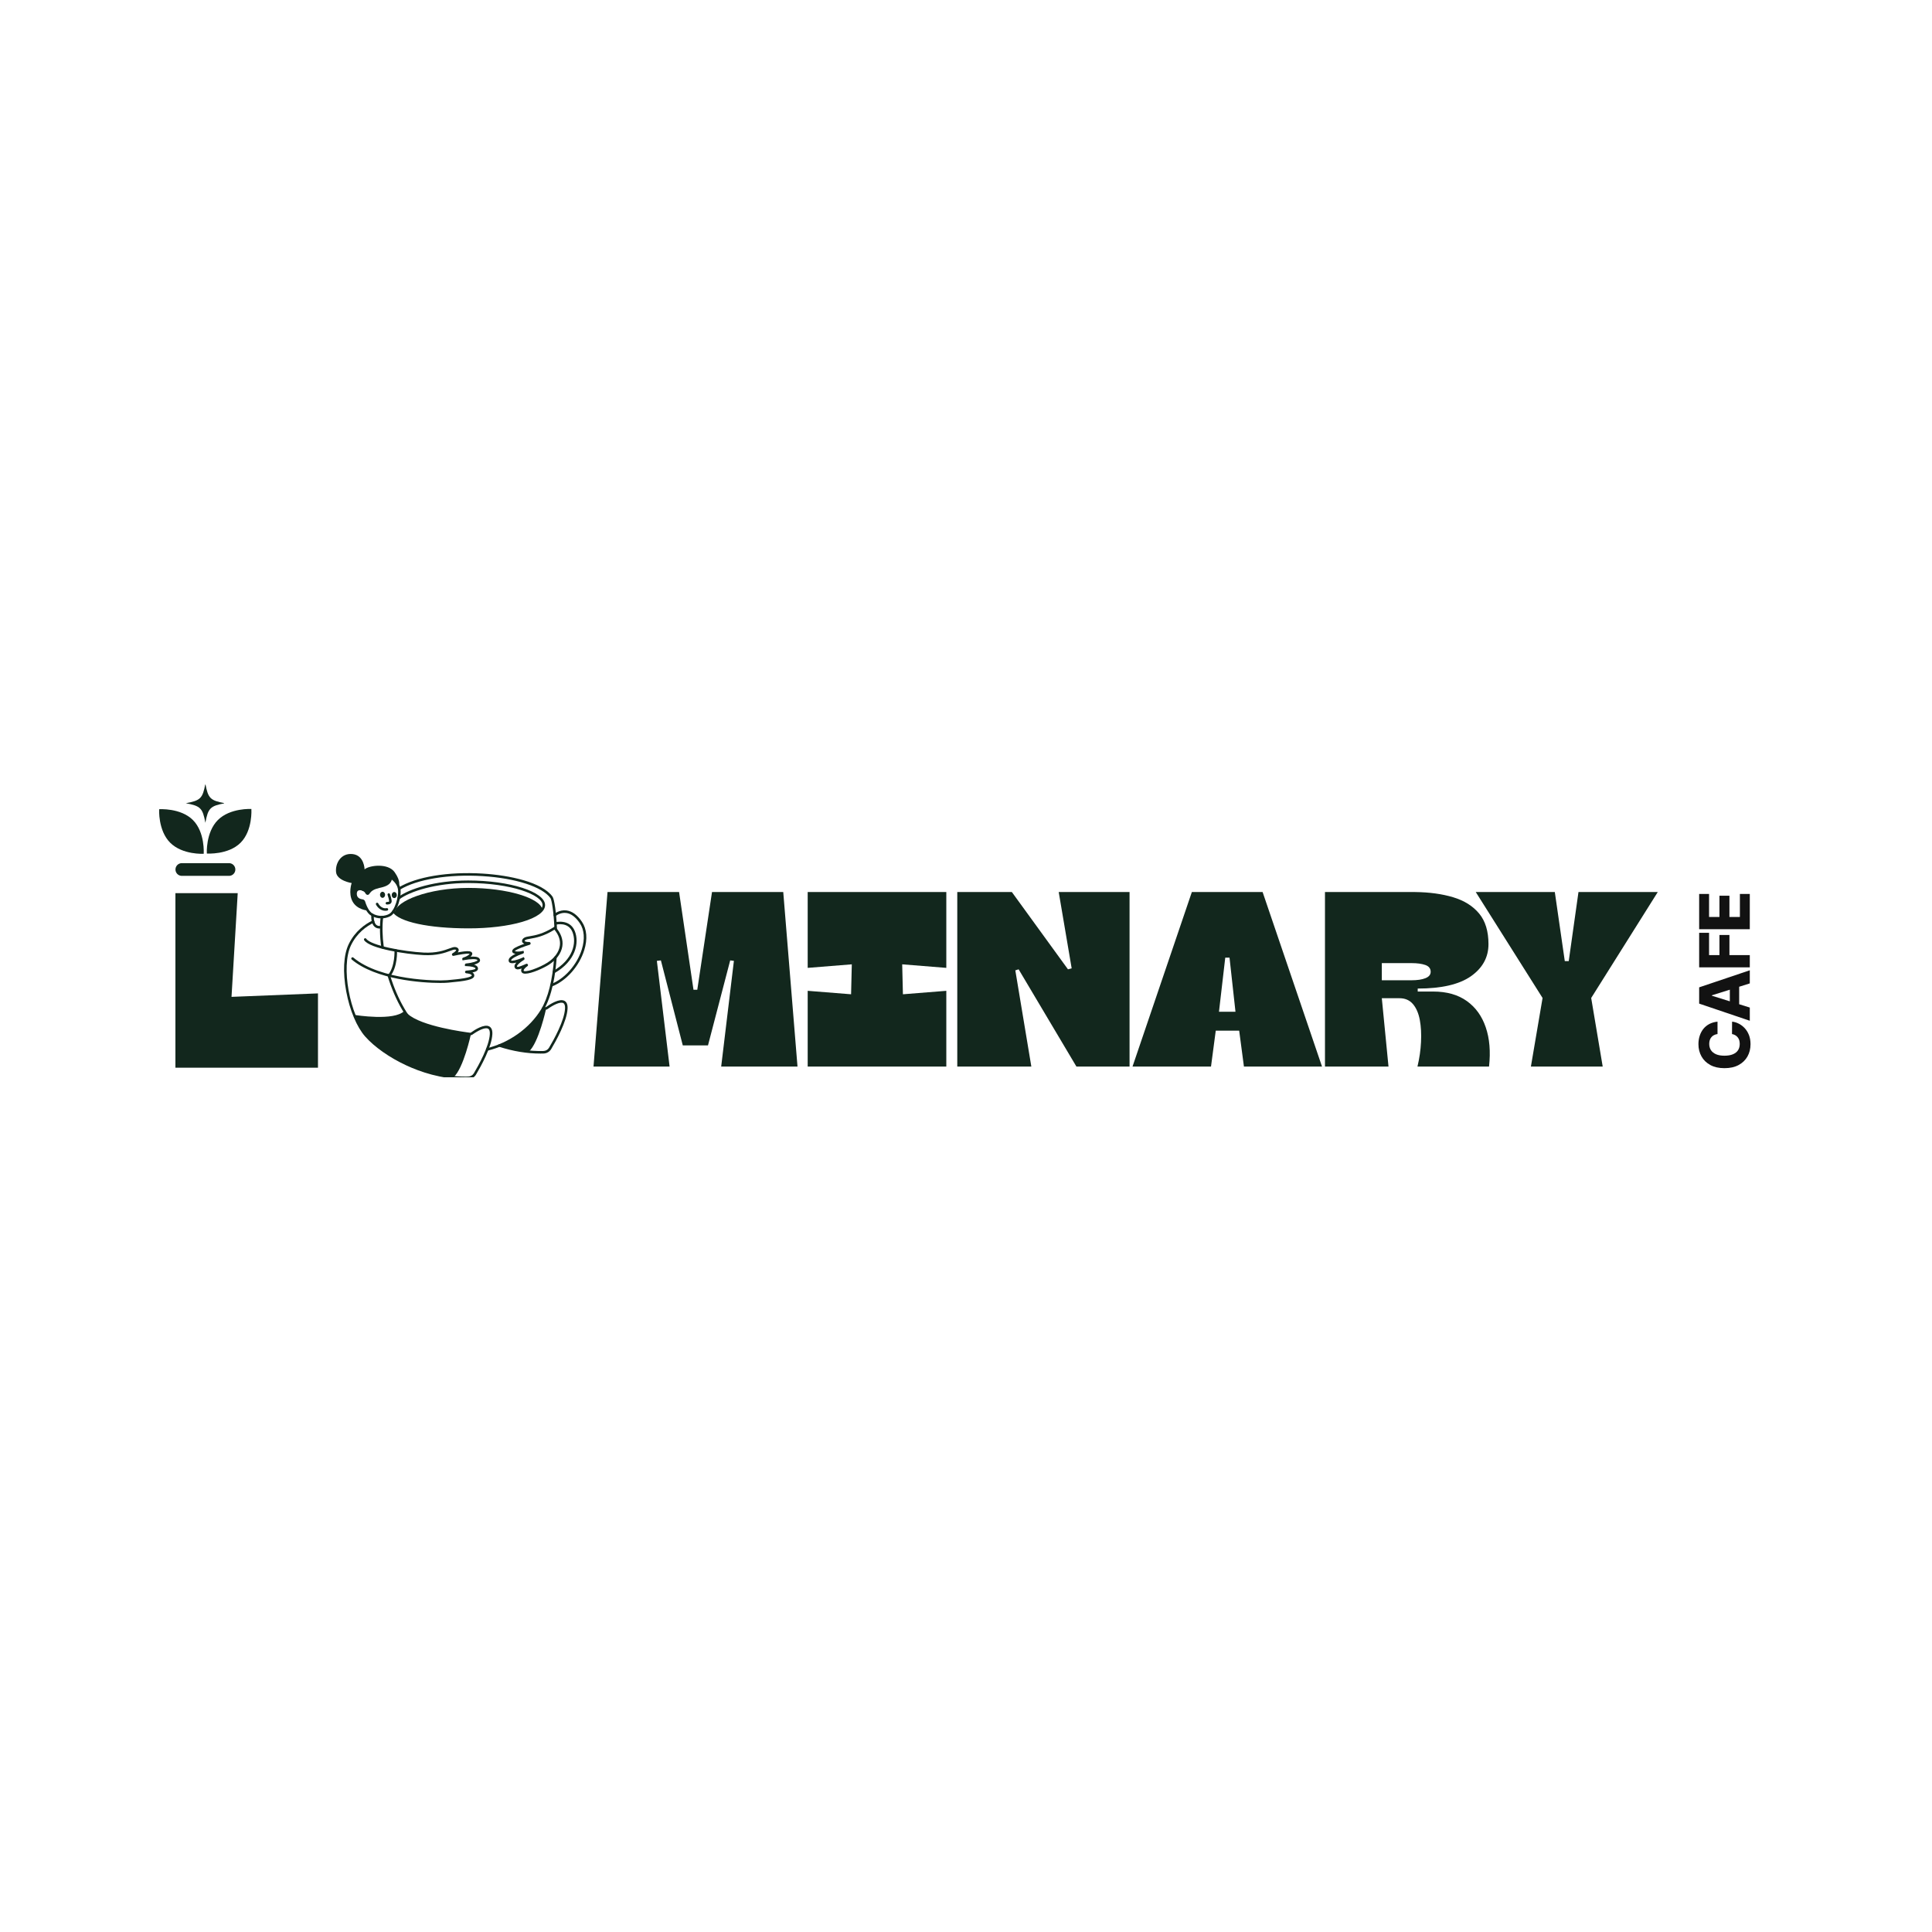
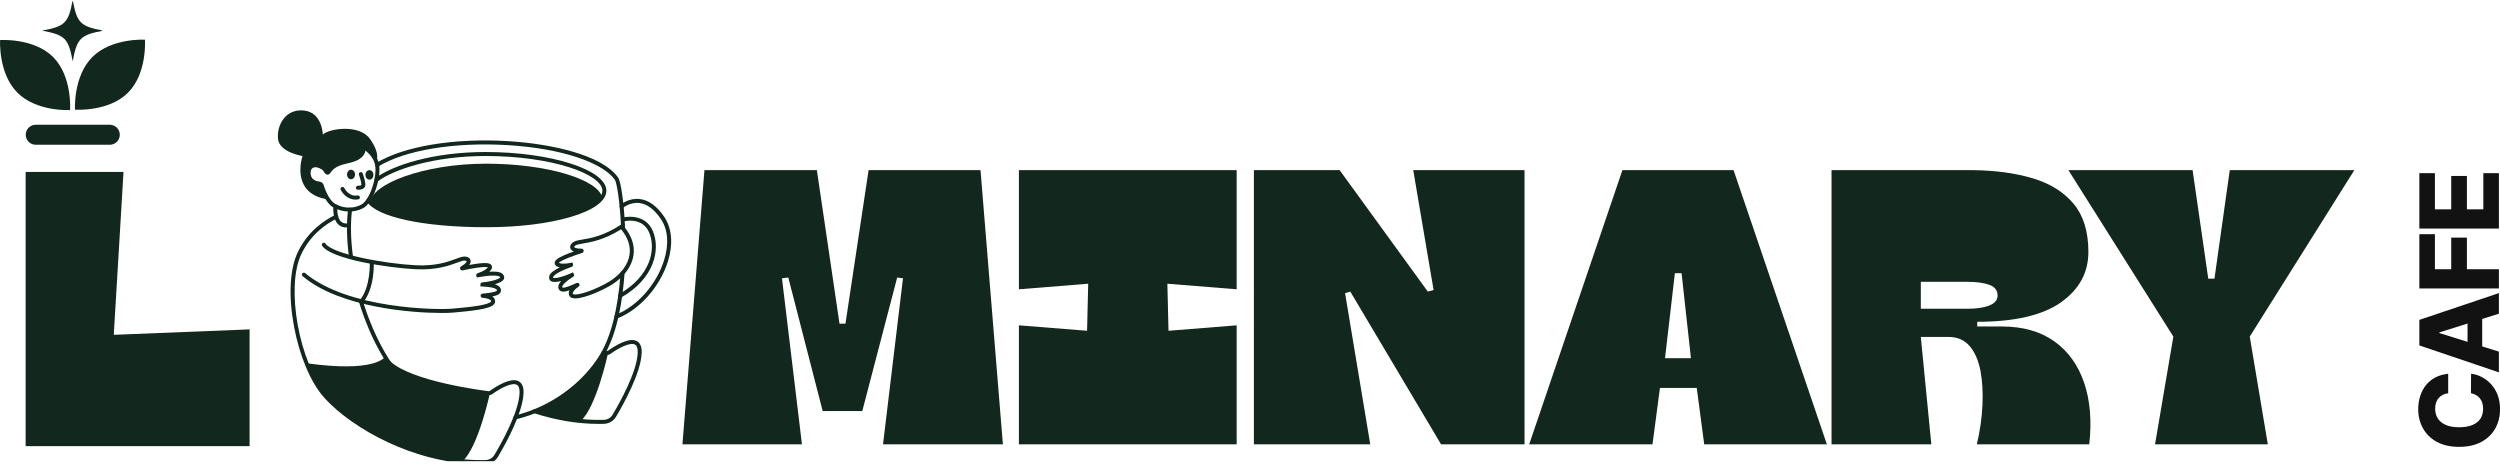
- <svg xmlns="http://www.w3.org/2000/svg" width="500" zoomAndPan="magnify" viewBox="0 0 375 375" height="500" preserveAspectRatio="xMidYMid meet" version="1.0">
+ <svg xmlns="http://www.w3.org/2000/svg" zoomAndPan="magnify" preserveAspectRatio="xMidYMid meet" version="1.0" viewBox="30.88 152.12 308.89 57.34">
  <defs>
    <g />
    <clipPath id="cb55123708">
      <path d="M 297 22 L 315.199 22 L 315.199 58 L 297 58 Z M 297 22 " clip-rule="nonzero" />
    </clipPath>
    <clipPath id="d113212870">
      <path d="M 4 0.039 L 15 0.039 L 15 8 L 4 8 Z M 4 0.039 " clip-rule="nonzero" />
    </clipPath>
    <clipPath id="d68fb64c1f">
      <rect x="0" width="19" y="0" height="36" />
    </clipPath>
    <clipPath id="008b10fb63">
      <path d="M 38 27 L 68 27 L 68 58.102 L 38 58.102 Z M 38 27 " clip-rule="nonzero" />
    </clipPath>
    <clipPath id="765bff5758">
      <path d="M 40 45 L 64 45 L 64 58.102 L 40 58.102 Z M 40 45 " clip-rule="nonzero" />
    </clipPath>
    <clipPath id="661d65eb84">
      <path d="M 37.051 14.496 L 50 14.496 L 50 26 L 37.051 26 Z M 37.051 14.496 " clip-rule="nonzero" />
    </clipPath>
    <clipPath id="38365d2586">
      <path d="M 4 7 L 35 7 L 35 66.199 L 4 66.199 Z M 4 7 " clip-rule="nonzero" />
    </clipPath>
    <clipPath id="1d5dc39645">
      <rect x="0" width="31" y="0" height="60" />
    </clipPath>
    <clipPath id="cb2250f290">
      <rect x="0" width="211" y="0" height="59" />
    </clipPath>
    <clipPath id="2b7edd8c3c">
      <path d="M 8.07 1.293 L 15.477 1.293 L 15.477 8.699 L 8.07 8.699 Z M 8.07 1.293 " clip-rule="nonzero" />
    </clipPath>
    <clipPath id="0fe14cb7c3">
      <path d="M 9 3 L 24 3 L 24 17 L 9 17 Z M 9 3 " clip-rule="nonzero" />
    </clipPath>
    <clipPath id="265519fc66">
      <path d="M 18.668 2.98 L 23.902 8.215 L 14.594 17.523 L 9.359 12.285 Z M 18.668 2.98 " clip-rule="nonzero" />
    </clipPath>
    <clipPath id="e239fbc204">
      <path d="M 3 3 L 12 3 L 12 12 L 3 12 Z M 3 3 " clip-rule="nonzero" />
    </clipPath>
    <clipPath id="da468a5a91">
      <path d="M 9.668 -0.02 L 14.902 5.215 L 5.594 14.523 L 0.359 9.285 Z M 9.668 -0.02 " clip-rule="nonzero" />
    </clipPath>
    <clipPath id="c32f63d7f6">
      <path d="M 14.883 5.195 L 9.648 -0.039 L 0.34 9.27 L 5.578 14.504 Z M 14.883 5.195 " clip-rule="nonzero" />
    </clipPath>
    <clipPath id="d2710b2fd2">
      <rect x="0" width="15" y="0" height="14" />
    </clipPath>
    <clipPath id="2c6dab6f8d">
      <path d="M 0.559 3 L 14 3 L 14 17 L 0.559 17 Z M 0.559 3 " clip-rule="nonzero" />
    </clipPath>
    <clipPath id="02316b99d4">
      <path d="M -0.152 8.195 L 5.082 2.961 L 14.391 12.27 L 9.156 17.504 Z M -0.152 8.195 " clip-rule="nonzero" />
    </clipPath>
    <clipPath id="d6b8c32117">
      <path d="M 2 3 L 12 3 L 12 12 L 2 12 Z M 2 3 " clip-rule="nonzero" />
    </clipPath>
    <clipPath id="d23813eade">
      <path d="M -0.152 5.195 L 5.082 -0.039 L 14.391 9.27 L 9.156 14.504 Z M -0.152 5.195 " clip-rule="nonzero" />
    </clipPath>
    <clipPath id="166e154333">
      <path d="M 5.062 -0.02 L -0.172 5.215 L 9.137 14.523 L 14.371 9.285 Z M 5.062 -0.02 " clip-rule="nonzero" />
    </clipPath>
    <clipPath id="45bf835af6">
      <rect x="0" width="14" y="0" height="14" />
    </clipPath>
    <clipPath id="e491d7cd81">
      <rect x="0" width="316" y="0" height="67" />
    </clipPath>
  </defs>
  <g transform="matrix(1, 0, 0, 1, 28, 151)">
    <g clip-path="url(#e491d7cd81)">
      <g clip-path="url(#cb55123708)">
        <g transform="matrix(1, 0, 0, 1, 297, 22)">
          <g clip-path="url(#d68fb64c1f)">
            <g fill="#121212" fill-opacity="1">
              <g transform="translate(14.63384, 34.97242)">
                <g>
                  <path d="M -6.266 -9.672 L -6.266 -7.266 C -6.516 -7.234 -6.738 -7.164 -6.938 -7.062 C -7.133 -6.969 -7.301 -6.836 -7.438 -6.672 C -7.582 -6.516 -7.691 -6.32 -7.766 -6.094 C -7.836 -5.875 -7.875 -5.629 -7.875 -5.359 C -7.875 -4.879 -7.758 -4.469 -7.531 -4.125 C -7.301 -3.781 -6.961 -3.516 -6.516 -3.328 C -6.078 -3.148 -5.547 -3.062 -4.922 -3.062 C -4.266 -3.062 -3.711 -3.156 -3.266 -3.344 C -2.828 -3.531 -2.5 -3.789 -2.281 -4.125 C -2.062 -4.469 -1.953 -4.875 -1.953 -5.344 C -1.953 -5.602 -1.984 -5.844 -2.047 -6.062 C -2.117 -6.281 -2.219 -6.469 -2.344 -6.625 C -2.469 -6.789 -2.625 -6.926 -2.812 -7.031 C -3 -7.145 -3.211 -7.223 -3.453 -7.266 L -3.438 -9.672 C -3 -9.629 -2.566 -9.5 -2.141 -9.281 C -1.723 -9.07 -1.344 -8.785 -1 -8.422 C -0.656 -8.055 -0.379 -7.613 -0.172 -7.094 C 0.035 -6.57 0.141 -5.973 0.141 -5.297 C 0.141 -4.41 -0.055 -3.613 -0.453 -2.906 C -0.848 -2.207 -1.422 -1.656 -2.172 -1.25 C -2.922 -0.844 -3.836 -0.641 -4.922 -0.641 C -5.992 -0.641 -6.906 -0.844 -7.656 -1.25 C -8.414 -1.664 -8.988 -2.223 -9.375 -2.922 C -9.77 -3.629 -9.969 -4.422 -9.969 -5.297 C -9.969 -5.891 -9.883 -6.438 -9.719 -6.938 C -9.551 -7.445 -9.312 -7.895 -9 -8.281 C -8.688 -8.664 -8.301 -8.977 -7.844 -9.219 C -7.383 -9.457 -6.859 -9.609 -6.266 -9.672 Z M -6.266 -9.672 " />
                </g>
              </g>
            </g>
            <g fill="#121212" fill-opacity="1">
              <g transform="translate(14.63384, 25.44046)">
                <g>
                  <path d="M 0 -2.875 L 0 -0.312 L -9.828 -3.641 L -9.828 -6.797 L 0 -10.109 L 0 -7.562 L -7.359 -5.25 L -7.359 -5.172 Z M -3.875 -2.531 L -3.875 -7.859 L -2.062 -7.859 L -2.062 -2.531 Z M -3.875 -2.531 " />
                </g>
              </g>
            </g>
            <g fill="#121212" fill-opacity="1">
              <g transform="translate(14.63384, 15.5101)">
                <g>
                  <path d="M 0 -0.75 L -9.828 -0.75 L -9.828 -7.453 L -7.906 -7.453 L -7.906 -3.125 L -5.891 -3.125 L -5.891 -7.031 L -3.953 -7.031 L -3.953 -3.125 L 0 -3.125 Z M 0 -0.75 " />
                </g>
              </g>
            </g>
            <g clip-path="url(#d113212870)">
              <g fill="#121212" fill-opacity="1">
                <g transform="translate(14.63384, 8.109365)">
                  <g>
                    <path d="M 0 -0.75 L -9.828 -0.75 L -9.828 -7.594 L -7.906 -7.594 L -7.906 -3.125 L -5.891 -3.125 L -5.891 -7.25 L -3.953 -7.25 L -3.953 -3.125 L -1.922 -3.125 L -1.922 -7.594 L 0 -7.594 Z M 0 -0.75 " />
                  </g>
                </g>
              </g>
            </g>
          </g>
        </g>
      </g>
      <path fill="#12271d" d="M 57.457 39.789 C 53.828 39.789 44.91 39.145 40.27 35.242 C 40.164 35.156 40.152 35 40.238 34.895 C 40.328 34.793 40.484 34.777 40.586 34.867 C 45.875 39.312 56.934 39.422 58.746 39.258 L 59.047 39.23 C 59.965 39.148 61.109 39.043 62.035 38.883 C 63.488 38.629 63.562 38.371 63.562 38.367 C 63.566 38.316 63.555 38.277 63.52 38.234 C 63.391 38.078 63 37.957 62.5 37.914 C 62.363 37.902 62.262 37.793 62.262 37.66 C 62.262 37.523 62.359 37.414 62.496 37.398 C 63.152 37.336 64.145 37.234 64.281 37.02 C 64.285 37.012 64.297 36.996 64.273 36.938 C 64.207 36.758 63.555 36.551 62.48 36.52 L 62.25 36.512 L 62.234 36.273 C 62.23 36.137 62.332 36.023 62.465 36.012 C 63.863 35.875 64.645 35.539 64.691 35.387 C 64.688 35.387 64.68 35.363 64.641 35.324 C 64.422 35.102 63.344 35.117 62.016 35.367 L 61.789 35.41 L 61.727 35.18 C 61.691 35.051 61.766 34.918 61.895 34.879 C 62.609 34.656 63.07 34.312 63.164 34.156 C 63.145 34.148 63.109 34.137 63.066 34.129 C 62.559 34.039 61.176 34.277 60.051 34.527 C 59.918 34.559 59.785 34.488 59.738 34.359 C 59.688 34.23 59.742 34.09 59.863 34.023 C 60.418 33.723 60.551 33.441 60.539 33.395 C 60.535 33.383 60.484 33.34 60.34 33.316 C 60.145 33.281 59.801 33.406 59.363 33.57 C 58.406 33.926 56.805 34.52 54.203 34.383 C 50.859 34.215 43.816 33.156 42.684 31.492 C 42.609 31.379 42.637 31.227 42.75 31.152 C 42.863 31.074 43.016 31.102 43.09 31.215 C 43.984 32.527 50.383 33.695 54.227 33.895 C 56.727 34.02 58.211 33.473 59.191 33.109 C 59.719 32.914 60.102 32.77 60.43 32.828 C 60.895 32.914 61.004 33.172 61.027 33.316 C 61.055 33.488 60.992 33.676 60.852 33.859 C 61.664 33.707 62.66 33.559 63.148 33.645 C 63.582 33.723 63.664 33.961 63.672 34.098 C 63.684 34.305 63.543 34.508 63.328 34.691 C 64.059 34.641 64.715 34.691 64.996 34.98 C 65.227 35.219 65.191 35.441 65.152 35.555 C 65.035 35.875 64.555 36.09 64.02 36.238 C 64.371 36.352 64.645 36.52 64.734 36.766 C 64.824 37 64.766 37.176 64.699 37.277 C 64.547 37.523 64.211 37.652 63.699 37.746 C 63.777 37.797 63.844 37.855 63.898 37.922 C 64.016 38.062 64.07 38.234 64.051 38.418 C 63.977 39.152 62.391 39.426 59.09 39.723 L 58.793 39.746 C 58.527 39.773 58.066 39.789 57.457 39.789 Z M 57.457 39.789 " fill-opacity="1" fill-rule="nonzero" />
      <path fill="#12271d" d="M 73.961 37.988 C 73.645 37.988 73.406 37.918 73.281 37.746 C 73.172 37.594 73.133 37.418 73.164 37.234 C 73.18 37.152 73.207 37.066 73.25 36.984 C 72.758 37.16 72.402 37.215 72.148 37.078 C 72.039 37.023 71.902 36.898 71.863 36.652 C 71.82 36.395 71.969 36.113 72.219 35.84 C 71.684 35.977 71.156 36.031 70.898 35.812 C 70.805 35.734 70.664 35.559 70.746 35.234 C 70.848 34.844 71.391 34.473 72.047 34.152 C 71.77 34.102 71.547 33.996 71.453 33.809 C 71.395 33.688 71.344 33.441 71.68 33.156 C 72.062 32.836 73 32.469 73.777 32.195 C 73.566 32.105 73.418 31.977 73.355 31.812 C 73.305 31.676 73.27 31.398 73.633 31.094 C 73.887 30.879 74.289 30.812 74.844 30.719 C 75.875 30.543 77.434 30.281 79.535 28.922 L 79.715 28.805 L 79.855 28.965 C 80.898 30.16 81.336 31.398 81.152 32.652 C 80.957 34.008 80 35.324 78.531 36.258 C 77.5 36.91 75.176 37.988 73.961 37.988 Z M 74.227 36.062 C 74.316 36.062 74.406 36.109 74.453 36.195 C 74.52 36.312 74.484 36.457 74.375 36.531 C 73.961 36.816 73.684 37.117 73.648 37.32 C 73.641 37.375 73.648 37.414 73.68 37.457 C 73.723 37.508 74.141 37.617 75.434 37.176 C 76.395 36.848 77.504 36.324 78.266 35.84 C 79.613 34.984 80.488 33.797 80.664 32.582 C 80.816 31.531 80.465 30.48 79.621 29.449 C 77.52 30.766 75.902 31.039 74.926 31.203 C 74.465 31.281 74.102 31.344 73.949 31.469 C 73.836 31.566 73.816 31.625 73.816 31.637 C 73.828 31.688 74.086 31.863 74.719 31.844 C 74.855 31.84 74.969 31.938 74.992 32.074 C 75.016 32.207 74.938 32.336 74.809 32.375 C 73.707 32.719 72.391 33.203 71.996 33.535 C 71.961 33.566 71.938 33.59 71.922 33.605 C 72.082 33.695 72.652 33.766 73.383 33.602 L 73.609 33.547 L 73.68 33.777 C 73.719 33.906 73.648 34.043 73.52 34.086 C 72.246 34.531 71.301 35.055 71.223 35.359 C 71.211 35.418 71.215 35.438 71.215 35.438 C 71.328 35.543 72.172 35.449 73.453 34.867 L 73.664 34.77 L 73.785 34.977 C 73.848 35.098 73.809 35.242 73.695 35.312 C 72.777 35.879 72.316 36.387 72.348 36.574 C 72.359 36.633 72.375 36.641 72.383 36.645 C 72.609 36.766 73.52 36.355 74.121 36.086 C 74.156 36.07 74.191 36.062 74.227 36.062 Z M 73.66 35.316 Z M 73.492 34.082 C 73.492 34.082 73.488 34.082 73.488 34.082 C 73.488 34.082 73.488 34.082 73.492 34.082 Z M 74.73 32.34 Z M 74.73 32.34 " fill-opacity="1" fill-rule="nonzero" />
      <path fill="#12271d" d="M 47.539 38.598 C 47.484 38.598 47.43 38.582 47.383 38.543 C 47.277 38.457 47.262 38.305 47.348 38.199 C 48.715 36.516 48.566 33.527 48.566 33.496 C 48.559 33.359 48.66 33.242 48.797 33.234 C 48.934 33.23 49.051 33.332 49.059 33.469 C 49.062 33.598 49.219 36.68 47.73 38.508 C 47.68 38.566 47.609 38.598 47.539 38.598 Z M 47.539 38.598 " fill-opacity="1" fill-rule="nonzero" />
      <path fill="#12271d" d="M 66.574 52.934 C 66.461 52.934 66.359 52.859 66.332 52.746 C 66.301 52.613 66.383 52.48 66.516 52.449 C 70.797 51.43 74.82 48.555 77.012 44.941 C 78.379 42.691 79.258 39.199 79.555 34.852 C 79.562 34.715 79.684 34.613 79.816 34.621 C 79.953 34.629 80.055 34.746 80.047 34.883 C 79.836 37.973 79.211 42.27 77.434 45.199 C 75.176 48.918 71.035 51.879 66.629 52.93 C 66.609 52.934 66.59 52.934 66.574 52.934 Z M 66.574 52.934 " fill-opacity="1" fill-rule="nonzero" />
      <path fill="#12271d" d="M 61.57 53.254 C 61.559 53.254 61.551 53.254 61.543 53.254 C 58.723 52.926 56.137 51.746 53.859 49.746 C 51.074 47.305 48.719 43.277 47.227 38.406 C 47.188 38.277 47.262 38.137 47.391 38.098 C 47.52 38.059 47.66 38.133 47.699 38.262 C 49.164 43.047 51.465 46.992 54.184 49.375 C 56.387 51.309 58.883 52.445 61.598 52.762 C 61.734 52.777 61.832 52.902 61.816 53.035 C 61.801 53.16 61.695 53.254 61.57 53.254 Z M 61.57 53.254 " fill-opacity="1" fill-rule="nonzero" />
      <path fill="#12271d" d="M 46.25 33.125 C 46.129 33.125 46.023 33.035 46.008 32.91 C 45.711 30.734 45.672 28.684 45.891 26.984 C 45.906 26.848 46.031 26.754 46.168 26.77 C 46.301 26.789 46.398 26.91 46.379 27.047 C 46.164 28.703 46.207 30.707 46.496 32.844 C 46.516 32.977 46.418 33.102 46.285 33.121 C 46.273 33.121 46.262 33.121 46.25 33.121 Z M 46.25 33.125 " fill-opacity="1" fill-rule="nonzero" />
      <path fill="#12271d" d="M 79.863 29.477 C 79.73 29.477 79.621 29.371 79.617 29.238 C 79.477 25.93 79.074 23.645 78.848 23.328 C 77.266 21.129 72.09 19.449 65.664 19.055 C 59.07 18.648 52.922 19.66 49.617 21.695 C 49.5 21.766 49.348 21.73 49.277 21.613 C 49.207 21.496 49.242 21.348 49.355 21.273 C 52.742 19.188 59.004 18.148 65.691 18.562 C 70.922 18.883 77.23 20.23 79.246 23.043 C 79.605 23.539 79.984 26.254 80.109 29.219 C 80.113 29.355 80.008 29.469 79.871 29.477 C 79.871 29.477 79.867 29.477 79.863 29.477 Z M 79.863 29.477 " fill-opacity="1" fill-rule="nonzero" />
      <path fill="#12271d" d="M 62.98 29.195 C 55.207 29.195 49.398 27.941 48.184 26 C 48.109 25.883 48.145 25.73 48.262 25.66 C 48.375 25.586 48.527 25.621 48.602 25.738 C 49.691 27.484 55.605 28.703 62.98 28.703 C 71.551 28.703 77.309 26.625 77.309 24.684 C 77.309 22.66 71.133 20.395 62.867 20.395 C 56.574 20.395 51.555 22.023 49.551 23.535 C 49.441 23.617 49.289 23.594 49.207 23.484 C 49.125 23.379 49.145 23.223 49.254 23.141 C 51.391 21.527 56.426 19.902 62.867 19.902 C 70.961 19.902 77.801 22.094 77.801 24.684 C 77.801 25.941 76.223 27.098 73.355 27.938 C 70.582 28.75 66.898 29.195 62.98 29.195 Z M 62.98 29.195 " fill-opacity="1" fill-rule="nonzero" />
      <path fill="#12271d" d="M 48.609 26.148 C 50.215 27.91 56.129 28.949 62.98 28.949 C 70.055 28.949 75.949 27.473 77.277 25.516 C 76.816 23.316 70.523 21.344 62.953 21.344 C 55.195 21.344 48.777 23.871 48.609 26.148 Z M 48.609 26.148 " fill-opacity="1" fill-rule="nonzero" />
      <path fill="#12271d" d="M 79.047 40.484 C 78.949 40.484 78.855 40.426 78.816 40.328 C 78.77 40.199 78.832 40.059 78.957 40.008 C 81.594 38.988 83.992 36.281 84.934 33.266 C 85.555 31.281 85.414 29.473 84.535 28.18 C 83.73 26.992 82.844 26.328 81.898 26.207 C 80.73 26.055 79.855 26.805 79.848 26.812 C 79.742 26.898 79.59 26.891 79.5 26.789 C 79.41 26.684 79.418 26.531 79.52 26.441 C 79.562 26.402 80.559 25.539 81.953 25.715 C 83.047 25.855 84.055 26.59 84.945 27.902 C 85.906 29.324 86.07 31.281 85.406 33.414 C 84.422 36.562 81.902 39.395 79.137 40.469 C 79.105 40.48 79.078 40.484 79.047 40.484 Z M 79.047 40.484 " fill-opacity="1" fill-rule="nonzero" />
      <path fill="#12271d" d="M 79.516 37.906 C 79.43 37.906 79.348 37.863 79.301 37.781 C 79.234 37.664 79.273 37.516 79.395 37.445 C 83.191 35.281 83.977 32.008 83.102 29.883 C 82.281 27.895 80.02 28.449 79.926 28.473 C 79.793 28.508 79.656 28.43 79.625 28.297 C 79.59 28.164 79.668 28.031 79.801 27.996 C 79.828 27.988 82.57 27.309 83.555 29.695 C 84.512 32.012 83.695 35.559 79.637 37.875 C 79.598 37.895 79.559 37.906 79.516 37.906 Z M 79.516 37.906 " fill-opacity="1" fill-rule="nonzero" />
      <g clip-path="url(#008b10fb63)">
        <path fill="#12271d" d="M 62.316 58.461 C 57.625 58.461 53.535 57.031 50.891 55.805 C 47.625 54.293 44.711 52.25 42.891 50.199 C 41.258 48.355 39.879 45.078 39.203 41.438 C 38.504 37.684 38.68 34.344 39.68 32.27 C 40.902 29.73 42.875 28.367 44.312 27.668 C 44.434 27.609 44.582 27.66 44.641 27.781 C 44.699 27.906 44.648 28.051 44.527 28.109 C 43.16 28.773 41.285 30.074 40.125 32.484 C 38.141 36.594 39.844 46.02 43.262 49.871 C 46.078 53.047 53.68 57.969 62.312 57.969 C 62.5 57.969 62.684 57.965 62.871 57.961 C 63.332 57.949 63.742 57.711 63.973 57.324 C 64.867 55.824 66.961 52.074 67.074 49.711 C 67.102 49.152 66.988 48.801 66.734 48.664 C 66.137 48.336 64.73 49.074 63.707 49.809 C 63.555 49.918 63.363 49.965 63.176 49.941 C 61.574 49.742 53.453 48.625 50.793 46.145 C 50.695 46.051 50.688 45.895 50.781 45.797 C 50.875 45.695 51.031 45.691 51.129 45.785 C 53.73 48.211 62.273 49.332 63.238 49.453 C 63.301 49.461 63.367 49.445 63.422 49.406 C 64.16 48.875 65.992 47.699 66.973 48.23 C 67.402 48.469 67.605 48.973 67.566 49.734 C 67.449 52.211 65.309 56.043 64.395 57.578 C 64.078 58.113 63.512 58.438 62.883 58.453 C 62.695 58.461 62.504 58.461 62.316 58.461 Z M 62.316 58.461 " fill-opacity="1" fill-rule="nonzero" />
      </g>
      <g clip-path="url(#765bff5758)">
        <path fill="#12271d" d="M 59.871 58.086 C 59.871 58.086 50.809 56.734 45.668 52.301 C 40.523 47.867 40.926 46.012 40.926 46.012 C 40.926 46.012 48.559 47.25 50.484 45.211 C 50.484 45.211 51 46.586 54.953 47.898 C 58.906 49.215 63.406 49.723 63.406 49.723 C 63.406 49.723 61.98 56.387 60.023 58.102 Z M 59.871 58.086 " fill-opacity="1" fill-rule="nonzero" />
      </g>
      <path fill="#12271d" d="M 76.914 53.496 C 74.285 53.496 71.578 53.051 68.859 52.168 C 68.73 52.125 68.66 51.984 68.699 51.855 C 68.742 51.727 68.883 51.656 69.012 51.699 C 71.875 52.629 74.723 53.066 77.469 52.996 C 77.93 52.984 78.34 52.75 78.57 52.359 C 79.465 50.859 81.559 47.109 81.672 44.746 C 81.699 44.188 81.586 43.836 81.336 43.699 C 80.734 43.371 79.328 44.109 78.305 44.844 C 78.152 44.953 77.961 45 77.773 44.977 C 77.688 44.965 77.57 44.953 77.43 44.934 C 77.297 44.914 77.203 44.793 77.219 44.656 C 77.238 44.52 77.363 44.426 77.496 44.445 C 77.633 44.461 77.75 44.477 77.836 44.488 C 77.902 44.496 77.965 44.48 78.02 44.441 C 78.762 43.91 80.59 42.734 81.57 43.266 C 82 43.504 82.203 44.008 82.164 44.77 C 82.047 47.246 79.906 51.078 78.992 52.613 C 78.676 53.148 78.109 53.473 77.48 53.488 C 77.293 53.496 77.102 53.496 76.914 53.496 Z M 76.914 53.496 " fill-opacity="1" fill-rule="nonzero" />
      <path fill="#12271d" d="M 74.469 53.121 C 74.395 53.109 74.32 53.098 74.246 53.086 C 73.566 52.973 72.891 52.832 72.219 52.676 C 71.68 52.551 71.145 52.418 70.609 52.273 C 70.309 52.191 70.004 52.105 69.703 52.016 C 69.531 51.965 69.105 51.742 68.922 51.816 C 70.758 51.09 72.457 50.035 73.941 48.738 C 74.738 48.039 75.477 47.266 76.137 46.438 C 76.469 46.023 76.781 45.594 77.074 45.152 C 77.195 44.969 77.277 44.703 77.504 44.691 C 77.531 44.691 78.004 44.77 78.004 44.758 C 78 44.789 76.574 51.426 74.625 53.137 Z M 74.469 53.121 " fill-opacity="1" fill-rule="nonzero" />
      <path fill="#12271d" d="M 46.012 27.258 C 45.348 27.258 44.68 27.09 44.07 26.75 C 43.129 26.23 42.59 24.742 42.402 24.129 C 42.391 24.09 42.355 24.062 42.32 24.059 C 41.434 23.953 40.871 23.477 40.781 22.742 C 40.695 22.051 40.945 21.695 41.164 21.52 C 41.543 21.223 42.055 21.258 42.41 21.387 C 42.746 21.512 42.992 21.684 43.141 21.801 C 43.164 21.82 43.195 21.82 43.215 21.797 C 43.668 21.285 44.586 20.41 45.609 20.312 C 46.727 20.207 47.203 19.43 47.297 19.035 L 47.371 18.73 L 47.648 18.871 C 47.719 18.91 49.348 19.762 49.695 21.34 C 50.047 22.941 49.051 26.176 47.723 26.852 C 47.188 27.125 46.602 27.258 46.012 27.258 Z M 44.309 26.32 C 44.793 26.59 46.078 27.137 47.5 26.414 C 48.613 25.844 49.52 22.844 49.215 21.445 C 48.992 20.434 48.102 19.742 47.668 19.457 C 47.418 19.988 46.809 20.695 45.656 20.805 C 44.77 20.887 43.91 21.758 43.582 22.125 C 43.387 22.344 43.059 22.371 42.832 22.184 C 42.711 22.09 42.512 21.953 42.238 21.852 C 42.02 21.77 41.688 21.734 41.473 21.906 C 41.25 22.082 41.238 22.426 41.27 22.684 C 41.355 23.352 42 23.523 42.375 23.566 C 42.609 23.594 42.805 23.758 42.871 23.984 C 43.004 24.418 43.504 25.875 44.309 26.32 Z M 44.309 26.32 " fill-opacity="1" fill-rule="nonzero" />
      <path fill="#12271d" d="M 47.18 24.562 C 47.133 24.562 47.098 24.562 47.082 24.562 C 46.945 24.551 46.844 24.43 46.855 24.297 C 46.867 24.16 46.984 24.059 47.121 24.07 C 47.254 24.078 47.52 24.047 47.527 23.957 C 47.547 23.707 47.359 23.062 47.234 22.715 C 47.188 22.586 47.254 22.445 47.383 22.398 C 47.512 22.355 47.652 22.422 47.699 22.551 C 47.734 22.652 48.051 23.562 48.02 23.996 C 48.008 24.145 47.941 24.273 47.828 24.371 C 47.629 24.539 47.34 24.562 47.18 24.562 Z M 47.18 24.562 " fill-opacity="1" fill-rule="nonzero" />
      <path fill="#12271d" d="M 46.805 25.785 C 45.836 25.785 45.195 25.02 44.977 24.57 C 44.918 24.449 44.969 24.301 45.09 24.242 C 45.215 24.184 45.359 24.234 45.422 24.355 C 45.441 24.402 45.98 25.461 47.059 25.27 C 47.191 25.246 47.32 25.336 47.344 25.469 C 47.367 25.602 47.277 25.73 47.145 25.754 C 47.027 25.773 46.914 25.785 46.805 25.785 Z M 46.805 25.785 " fill-opacity="1" fill-rule="nonzero" />
      <path fill="#12271d" d="M 49.02 22.73 C 49.02 22.891 48.973 23.031 48.875 23.145 C 48.777 23.262 48.664 23.316 48.527 23.316 C 48.391 23.316 48.273 23.262 48.176 23.145 C 48.078 23.031 48.031 22.891 48.031 22.73 C 48.031 22.566 48.078 22.43 48.176 22.312 C 48.273 22.199 48.391 22.141 48.527 22.141 C 48.664 22.141 48.777 22.199 48.875 22.312 C 48.973 22.43 49.02 22.566 49.02 22.73 Z M 49.02 22.73 " fill-opacity="1" fill-rule="nonzero" />
      <path fill="#12271d" d="M 46.746 22.68 C 46.746 22.844 46.699 22.98 46.602 23.094 C 46.504 23.211 46.387 23.27 46.25 23.27 C 46.113 23.27 46 23.211 45.902 23.094 C 45.805 22.98 45.758 22.844 45.758 22.68 C 45.758 22.516 45.805 22.379 45.902 22.266 C 46 22.148 46.113 22.09 46.25 22.09 C 46.387 22.09 46.504 22.148 46.602 22.266 C 46.699 22.379 46.746 22.516 46.746 22.68 Z M 46.746 22.68 " fill-opacity="1" fill-rule="nonzero" />
      <path fill="#12271d" d="M 45.668 29.227 C 45.273 29.227 44.941 29.102 44.68 28.855 C 43.918 28.137 44.07 26.645 44.078 26.578 C 44.094 26.445 44.215 26.348 44.348 26.359 C 44.484 26.375 44.582 26.496 44.566 26.633 C 44.566 26.645 44.434 27.949 45.016 28.496 C 45.242 28.707 45.551 28.777 45.957 28.707 C 46.094 28.684 46.219 28.773 46.242 28.906 C 46.266 29.043 46.176 29.168 46.043 29.191 C 45.914 29.215 45.789 29.227 45.668 29.227 Z M 45.668 29.227 " fill-opacity="1" fill-rule="nonzero" />
      <g clip-path="url(#661d65eb84)">
        <path fill="#12271d" d="M 40.996 22.043 C 41.145 21.793 41.441 21.711 41.715 21.703 C 41.855 21.699 42.062 21.688 42.184 21.758 C 42.234 21.789 42.262 21.848 42.32 21.875 C 42.391 21.91 42.473 21.902 42.547 21.926 C 42.762 21.988 42.867 22.34 43 22.5 C 43.105 22.629 43.27 22.727 43.43 22.691 C 43.609 22.652 43.711 22.469 43.82 22.32 C 44.09 21.945 44.516 21.703 44.949 21.547 C 45.387 21.391 45.848 21.309 46.297 21.188 C 46.742 21.062 47.188 20.891 47.535 20.586 C 47.883 20.277 48.121 19.812 48.055 19.352 C 48.297 19.621 48.57 19.852 48.805 20.125 C 48.922 20.262 49.031 20.402 49.133 20.547 C 49.16 20.59 49.406 20.914 49.387 20.941 C 49.387 20.941 49.91 20.172 48.609 18.305 C 47.309 16.441 43.609 16.973 42.766 17.742 C 42.766 17.742 42.719 15.016 40.43 14.773 C 38.137 14.535 37.047 16.629 37.23 18.293 C 37.414 19.957 40.258 20.398 40.258 20.398 C 40.258 20.398 39.562 22.379 40.43 23.977 C 41.297 25.57 43.258 25.719 43.258 25.719 C 43.258 25.719 42.965 23.91 42.348 23.812 C 41.73 23.715 40.652 22.637 40.996 22.043 Z M 40.996 22.043 " fill-opacity="1" fill-rule="nonzero" />
      </g>
      <g clip-path="url(#38365d2586)">
        <g transform="matrix(1, 0, 0, 1, 4, 7)">
          <g clip-path="url(#1d5dc39645)">
            <g fill="#12271d" fill-opacity="1">
              <g transform="translate(0.687961, 49.23936)">
                <g>
                  <path d="M 12.25 -13.75 L 29.031 -14.422 L 29.031 0 L 1.359 0 L 1.359 -33.875 L 13.453 -33.875 Z M 12.25 -13.75 " />
                </g>
              </g>
            </g>
          </g>
        </g>
      </g>
      <g transform="matrix(1, 0, 0, 1, 85, 7)">
        <g clip-path="url(#cb2250f290)">
          <g fill="#12271d" fill-opacity="1">
            <g transform="translate(0.997316, 49.01945)">
              <g>
                <path d="M 15.969 0 L 1.203 0 L 3.922 -33.875 L 17.812 -33.875 L 20.609 -14.906 L 21.344 -14.906 L 24.203 -33.875 L 38.031 -33.875 L 40.797 0 L 25.984 0 L 28.453 -20.516 L 27.734 -20.609 L 23.422 -4.109 L 18.531 -4.109 L 14.281 -20.609 L 13.5 -20.516 Z M 15.969 0 " />
              </g>
            </g>
          </g>
          <g fill="#12271d" fill-opacity="1">
            <g transform="translate(42.80337, 49.01945)">
              <g>
                <path d="M 0.969 -19.156 L 0.969 -33.875 L 27.875 -33.875 L 27.875 -19.156 L 19.312 -19.844 L 19.453 -14.031 L 27.875 -14.703 L 27.875 0 L 0.969 0 L 0.969 -14.703 L 9.391 -14.031 L 9.531 -19.844 Z M 0.969 -19.156 " />
              </g>
            </g>
          </g>
          <g fill="#12271d" fill-opacity="1">
            <g transform="translate(71.44825, 49.01945)">
              <g>
                <path d="M 34.797 0 L 24.484 0 L 13.266 -18.875 L 12.625 -18.672 L 15.734 0 L 1.359 0 L 1.359 -33.875 L 11.953 -33.875 L 22.844 -18.875 L 23.562 -19.062 L 21.047 -33.875 L 34.797 -33.875 Z M 34.797 0 " />
              </g>
            </g>
          </g>
          <g fill="#12271d" fill-opacity="1">
            <g transform="translate(107.3995, 49.01945)">
              <g>
                <path d="M 15.578 -6.969 L 14.656 0 L -0.578 0 L 10.938 -33.875 L 24.672 -33.875 L 36.203 0 L 21.047 0 L 20.125 -6.969 Z M 18.25 -21.141 L 17.422 -21.141 L 16.203 -10.641 L 19.406 -10.641 Z M 18.25 -21.141 " />
              </g>
            </g>
          </g>
          <g fill="#12271d" fill-opacity="1">
            <g transform="translate(142.8185, 49.01945)">
              <g>
                <path d="M 15.828 -13.266 L 12.391 -13.266 L 13.688 0 L 1.359 0 L 1.359 -33.875 L 18.875 -33.875 C 21.645 -33.844 24.102 -33.504 26.25 -32.859 C 28.395 -32.211 30.07 -31.16 31.281 -29.703 C 32.488 -28.254 33.094 -26.273 33.094 -23.766 C 33.094 -21.211 31.957 -19.133 29.688 -17.531 C 27.414 -15.938 23.973 -15.141 19.359 -15.141 L 19.359 -14.562 L 22.359 -14.562 C 25.004 -14.562 27.18 -13.945 28.891 -12.719 C 30.598 -11.5 31.82 -9.801 32.562 -7.625 C 33.312 -5.445 33.523 -2.906 33.203 0 L 19.312 0 C 19.695 -1.613 19.926 -3.203 20 -4.766 C 20.082 -6.328 20.004 -7.754 19.766 -9.047 C 19.523 -10.336 19.082 -11.363 18.438 -12.125 C 17.789 -12.883 16.922 -13.266 15.828 -13.266 Z M 18.188 -20.078 L 12.391 -20.078 L 12.391 -16.75 L 18.141 -16.75 C 19.273 -16.75 20.18 -16.883 20.859 -17.156 C 21.535 -17.426 21.875 -17.836 21.875 -18.391 C 21.875 -19.035 21.523 -19.477 20.828 -19.719 C 20.141 -19.957 19.258 -20.078 18.188 -20.078 Z M 18.188 -20.078 " />
              </g>
            </g>
          </g>
          <g fill="#12271d" fill-opacity="1">
            <g transform="translate(173.3497, 49.01945)">
              <g>
                <path d="M 18.141 -20.469 L 20.031 -33.875 L 35.422 -33.875 L 22.5 -13.312 L 24.734 0 L 10.797 0 L 13.062 -13.312 L 0.094 -33.875 L 15.438 -33.875 L 17.375 -20.469 Z M 18.141 -20.469 " />
              </g>
            </g>
          </g>
        </g>
      </g>
      <g clip-path="url(#2b7edd8c3c)">
        <path fill="#12271d" d="M 11.863 1.117 C 12.387 3.961 12.812 4.383 15.656 4.906 C 12.812 5.43 12.387 5.855 11.863 8.699 C 11.34 5.855 10.914 5.43 8.07 4.906 C 10.914 4.383 11.34 3.961 11.863 1.117 Z M 11.863 1.117 " fill-opacity="1" fill-rule="nonzero" />
      </g>
      <g clip-path="url(#0fe14cb7c3)">
        <g clip-path="url(#265519fc66)">
          <g transform="matrix(1, 0, 0, 1, 9, 3)">
            <g clip-path="url(#d2710b2fd2)">
              <g clip-path="url(#e239fbc204)">
                <g clip-path="url(#da468a5a91)">
                  <g clip-path="url(#c32f63d7f6)">
                    <path fill="#12271d" d="M 5.289 5.168 C 2.902 7.559 3.145 11.672 3.145 11.672 C 3.145 11.672 7.309 11.965 9.695 9.574 C 12.082 7.188 11.793 3.023 11.793 3.023 C 11.793 3.023 7.676 2.781 5.289 5.168 " fill-opacity="1" fill-rule="nonzero" />
                  </g>
                </g>
              </g>
            </g>
          </g>
        </g>
      </g>
      <g clip-path="url(#2c6dab6f8d)">
        <g clip-path="url(#02316b99d4)">
          <g transform="matrix(1, 0, 0, 1, 0, 3)">
            <g clip-path="url(#45bf835af6)">
              <g clip-path="url(#d6b8c32117)">
                <g clip-path="url(#d23813eade)">
                  <g clip-path="url(#166e154333)">
                    <path fill="#12271d" d="M 5.035 9.574 C 7.426 11.961 11.539 11.719 11.539 11.719 C 11.539 11.719 11.832 7.555 9.445 5.168 C 7.055 2.777 2.891 3.07 2.891 3.07 C 2.891 3.07 2.648 7.188 5.035 9.574 " fill-opacity="1" fill-rule="nonzero" />
                  </g>
                </g>
              </g>
            </g>
          </g>
        </g>
      </g>
      <path stroke-linecap="round" transform="matrix(0.822696, 0, 0, 0.822696, 6.057367, 16.5365)" fill="none" stroke-linejoin="miter" d="M 1.502 1.499 L 12.627 1.499 " stroke="#12271d" stroke-width="3" stroke-opacity="1" stroke-miterlimit="4" />
    </g>
  </g>
</svg>
